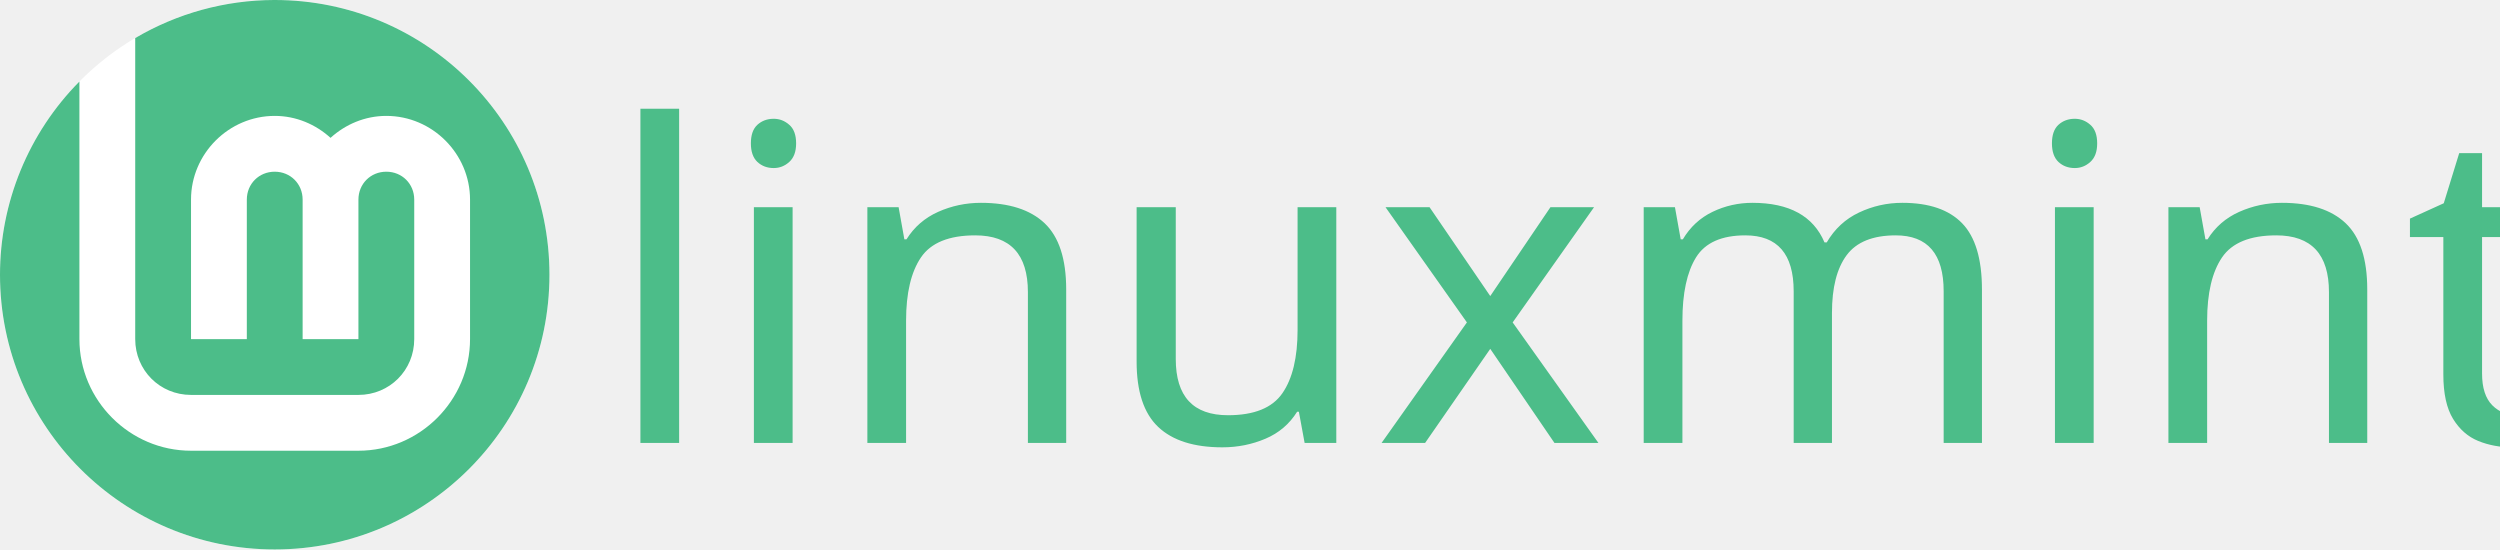
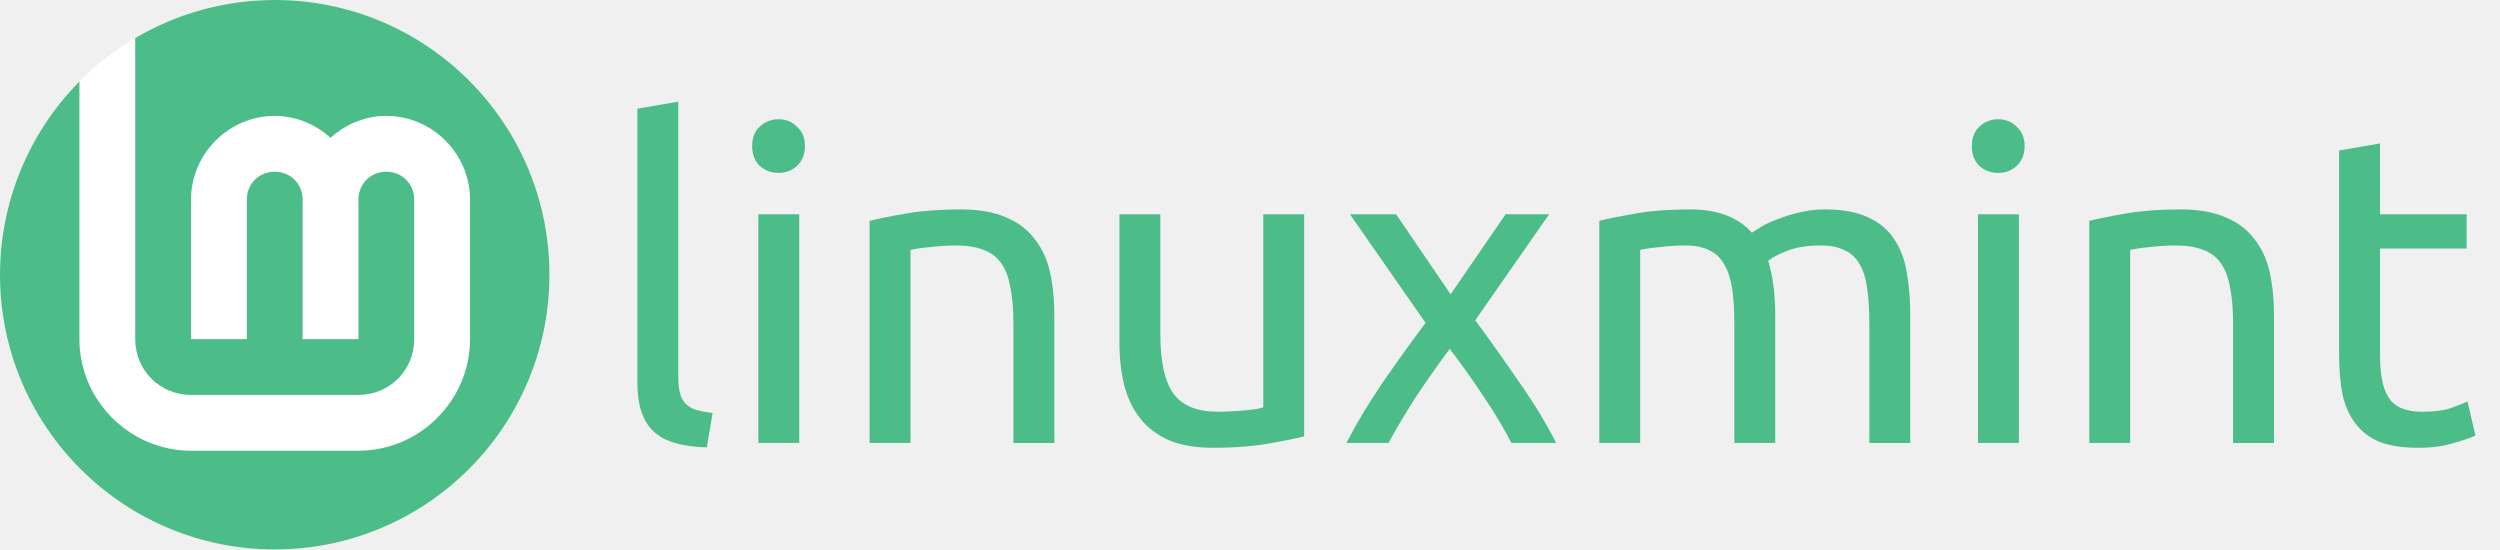
<svg xmlns="http://www.w3.org/2000/svg" class="navbar-brand-item" preserveAspectRatio="xMinYMid" width="455" height="100" viewBox="0 0 455 100" version="1.1" id="svg10">
  <defs id="defs14" />
-   <g id="g850">
-     <text id="text2004" y="80.619" x="109.756" style="font-style:normal;font-variant:normal;font-weight:normal;font-stretch:normal;font-size:80.051px;line-height:125%;font-family:Ubuntu;-inkscape-font-specification:'Ubuntu, Normal';font-variant-ligatures:normal;font-variant-caps:normal;font-variant-numeric:normal;font-feature-settings:normal;text-align:start;letter-spacing:0px;word-spacing:0px;writing-mode:lr-tb;text-anchor:start;fill:#4cbd89;fill-opacity:1;stroke:none;stroke-width:0.75px;stroke-linecap:butt;stroke-linejoin:miter;stroke-opacity:1" xml:space="preserve">
-       <tspan style="font-style:normal;font-variant:normal;font-weight:normal;font-stretch:normal;font-size:80.051px;font-family:Ubuntu;-inkscape-font-specification:'Ubuntu, Normal';font-variant-ligatures:normal;font-variant-caps:normal;font-variant-numeric:normal;font-feature-settings:normal;text-align:start;writing-mode:lr-tb;text-anchor:start;fill:#4cbd89;stroke-width:0.75px;fill-opacity:1" y="80.619" x="109.756" id="tspan2002">linuxmint</tspan>
-     </text>
+   <g aria-label="linuxmint" id="text2004" style="font-size:80.051px;line-height:125%;font-family:Ubuntu;-inkscape-font-specification:'Ubuntu, Normal';letter-spacing:0px;word-spacing:0px;fill:#4cbd89;stroke-width:0.75px">
+     <path d="M 128.648,81.42 Q 121.764,81.26 118.882,78.458 116,75.656 116,69.733 V 19.781 l 7.445,-1.281 V 68.532 q 0,1.841 0.32,3.042 0.32,1.201 1.041,1.921 0.72,0.72 1.921,1.121 1.201,0.32 2.962,0.56 z" id="path1212" />
+     <path d="M 145.459,80.619 H 138.014 V 38.993 h 7.445 z m -3.762,-49.151 q -2.001,0 -3.442,-1.281 -1.361,-1.361 -1.361,-3.602 0,-2.241 1.361,-3.522 1.441,-1.361 3.442,-1.361 2.001,0 3.362,1.361 1.441,1.281 1.441,3.522 0,2.241 -1.441,3.602 -1.361,1.281 -3.362,1.281 z" id="path1214" />
+     <path d="m 158.267,40.194 q 2.562,-0.64 6.804,-1.361 4.243,-0.72 9.766,-0.72 4.963,0 8.245,1.441 3.282,1.361 5.203,3.922 2.001,2.482 2.802,6.004 0.801,3.522 0.801,7.765 v 23.375 h -7.445 V 58.846 q 0,-3.842 -0.56,-6.564 -0.48,-2.722 -1.681,-4.403 -1.201,-1.681 -3.202,-2.402 -2.001,-0.801 -4.963,-0.801 -1.201,0 -2.482,0.08 -1.281,0.08 -2.482,0.24 -1.121,0.08 -2.081,0.24 -0.881,0.16 -1.281,0.24 v 35.142 h -7.445 z" id="path1216" />
+     <path d="m 237.357,79.419 q -2.562,0.64 -6.804,1.361 -4.163,0.72 -9.686,0.72 -4.803,0 -8.085,-1.361 -3.282,-1.441 -5.283,-4.003 -2.001,-2.562 -2.882,-6.004 -0.881,-3.522 -0.881,-7.765 V 38.993 h 7.445 v 21.774 q 0,7.605 2.402,10.887 2.402,3.282 8.085,3.282 1.201,0 2.482,-0.08 1.281,-0.08 2.402,-0.16 1.121,-0.16 2.001,-0.24 0.961,-0.16 1.361,-0.32 V 38.993 h 7.445 z" id="path1218" />
+     <path d="m 275.061,80.619 q -0.881,-1.761 -2.161,-3.922 -1.281,-2.161 -2.802,-4.403 -1.521,-2.321 -3.122,-4.563 -1.601,-2.241 -3.122,-4.243 -1.521,2.001 -3.122,4.323 -1.601,2.241 -3.122,4.563 -1.441,2.241 -2.722,4.403 -1.281,2.161 -2.161,3.842 h -7.685 q 2.802,-5.443 6.644,-11.047 3.922,-5.684 7.765,-10.807 L 245.682,38.993 h 8.405 l 9.926,14.569 10.006,-14.569 h 7.925 l -13.449,19.292 q 3.842,5.203 7.845,11.047 4.083,5.764 6.884,11.287 z" id="path1220" />
+     <path d="m 291.071,40.194 q 2.562,-0.64 6.724,-1.361 4.243,-0.72 9.766,-0.72 4.003,0 6.724,1.121 2.722,1.041 4.563,3.122 0.56,-0.4 1.761,-1.121 1.201,-0.72 2.962,-1.361 1.761,-0.72 3.922,-1.201 2.161,-0.56 4.643,-0.56 4.803,0 7.845,1.441 3.042,1.361 4.723,3.922 1.761,2.562 2.321,6.084 0.64,3.522 0.64,7.685 v 23.375 h -7.445 V 58.846 q 0,-3.682 -0.4,-6.324 -0.32,-2.642 -1.361,-4.403 -0.961,-1.761 -2.722,-2.562 -1.681,-0.881 -4.403,-0.881 -3.762,0 -6.244,1.041 -2.402,0.961 -3.282,1.761 0.64,2.081 0.961,4.563 0.32,2.482 0.32,5.203 V 80.619 H 315.647 V 58.846 q 0,-3.682 -0.4,-6.324 -0.4,-2.642 -1.441,-4.403 -0.961,-1.761 -2.722,-2.562 -1.681,-0.881 -4.323,-0.881 -1.121,0 -2.402,0.08 -1.281,0.08 -2.482,0.24 -1.121,0.08 -2.081,0.24 -0.961,0.16 -1.281,0.24 v 35.142 h -7.445 z" id="path1222" />
+     <path d="m 367.439,80.619 h -7.445 V 38.993 h 7.445 z m -3.762,-49.151 q -2.001,0 -3.442,-1.281 -1.361,-1.361 -1.361,-3.602 0,-2.241 1.361,-3.522 1.441,-1.361 3.442,-1.361 2.001,0 3.362,1.361 1.441,1.281 1.441,3.522 0,2.241 -1.441,3.602 -1.361,1.281 -3.362,1.281 z" id="path1224" />
+     <path d="m 380.247,40.194 q 2.562,-0.64 6.804,-1.361 4.243,-0.72 9.766,-0.72 4.963,0 8.245,1.441 3.282,1.361 5.203,3.922 2.001,2.482 2.802,6.004 0.801,3.522 0.801,7.765 v 23.375 h -7.445 V 58.846 q 0,-3.842 -0.56,-6.564 -0.48,-2.722 -1.681,-4.403 -1.201,-1.681 -3.202,-2.402 -2.001,-0.801 -4.963,-0.801 -1.201,0 -2.482,0.08 -1.281,0.08 -2.482,0.24 -1.121,0.08 -2.081,0.24 -0.881,0.16 -1.281,0.24 v 35.142 h -7.445 z" id="path1226" />
+     <path d="m 433.161,38.993 h 15.77 v 6.244 H 433.161 v 19.212 q 0,3.122 0.48,5.203 0.48,2.001 1.441,3.202 0.961,1.121 2.402,1.601 1.441,0.48 3.362,0.48 3.362,0 5.363,-0.72 2.081,-0.801 2.882,-1.121 l 1.441,6.164 q -1.121,0.56 -3.922,1.361 -2.802,0.881 -6.404,0.881 -4.243,0 -7.044,-1.041 -2.722,-1.121 -4.403,-3.282 -1.681,-2.161 -2.402,-5.283 -0.64,-3.202 -0.64,-7.365 V 27.386 l 7.445,-1.281 z" id="path1228" />
  </g>
  <g id="g2554" transform="matrix(0.390625,0,0,0.390625,-31.25,-34.37496)">
    <circle style="opacity:1;fill:#ffffff;fill-opacity:1;stroke:none;stroke-width:0;stroke-linecap:round" id="circle916" cx="208" cy="216" r="128" />
    <path id="path833" style="opacity:1;fill:#4cbd89;fill-opacity:1;stroke:none;stroke-width:0;stroke-linecap:round" d="M 127.676,0 A 128,128 0 0 0 63,17.732 V 158 c 0,14.513 11.487,26 26,26 h 78 c 14.513,0 26,-11.487 26,-26 V 93 c 0,-7.334 -5.666,-13 -13,-13 -7.334,0 -13,5.666 -13,13 v 65 H 141 V 93 c 0,-7.334 -5.666,-13 -13,-13 -7.334,0 -13,5.666 -13,13 v 65 H 89 V 93 c 0,-21.385 17.615,-39 39,-39 9.99,0 19.067,3.949 26,10.227 C 160.933,57.949 170.01,54 180,54 c 21.385,0 39,17.615 39,39 v 65 c 0,28.565 -23.435,52 -52,52 H 89 C 60.435,210 37,186.565 37,158 V 37.982 A 128,128 0 0 0 0,128 128,128 0 0 0 128,256 128,128 0 0 0 256,128 128,128 0 0 0 128,0 128,128 0 0 0 127.676,0 Z" transform="translate(80,88)" />
  </g>
</svg>
